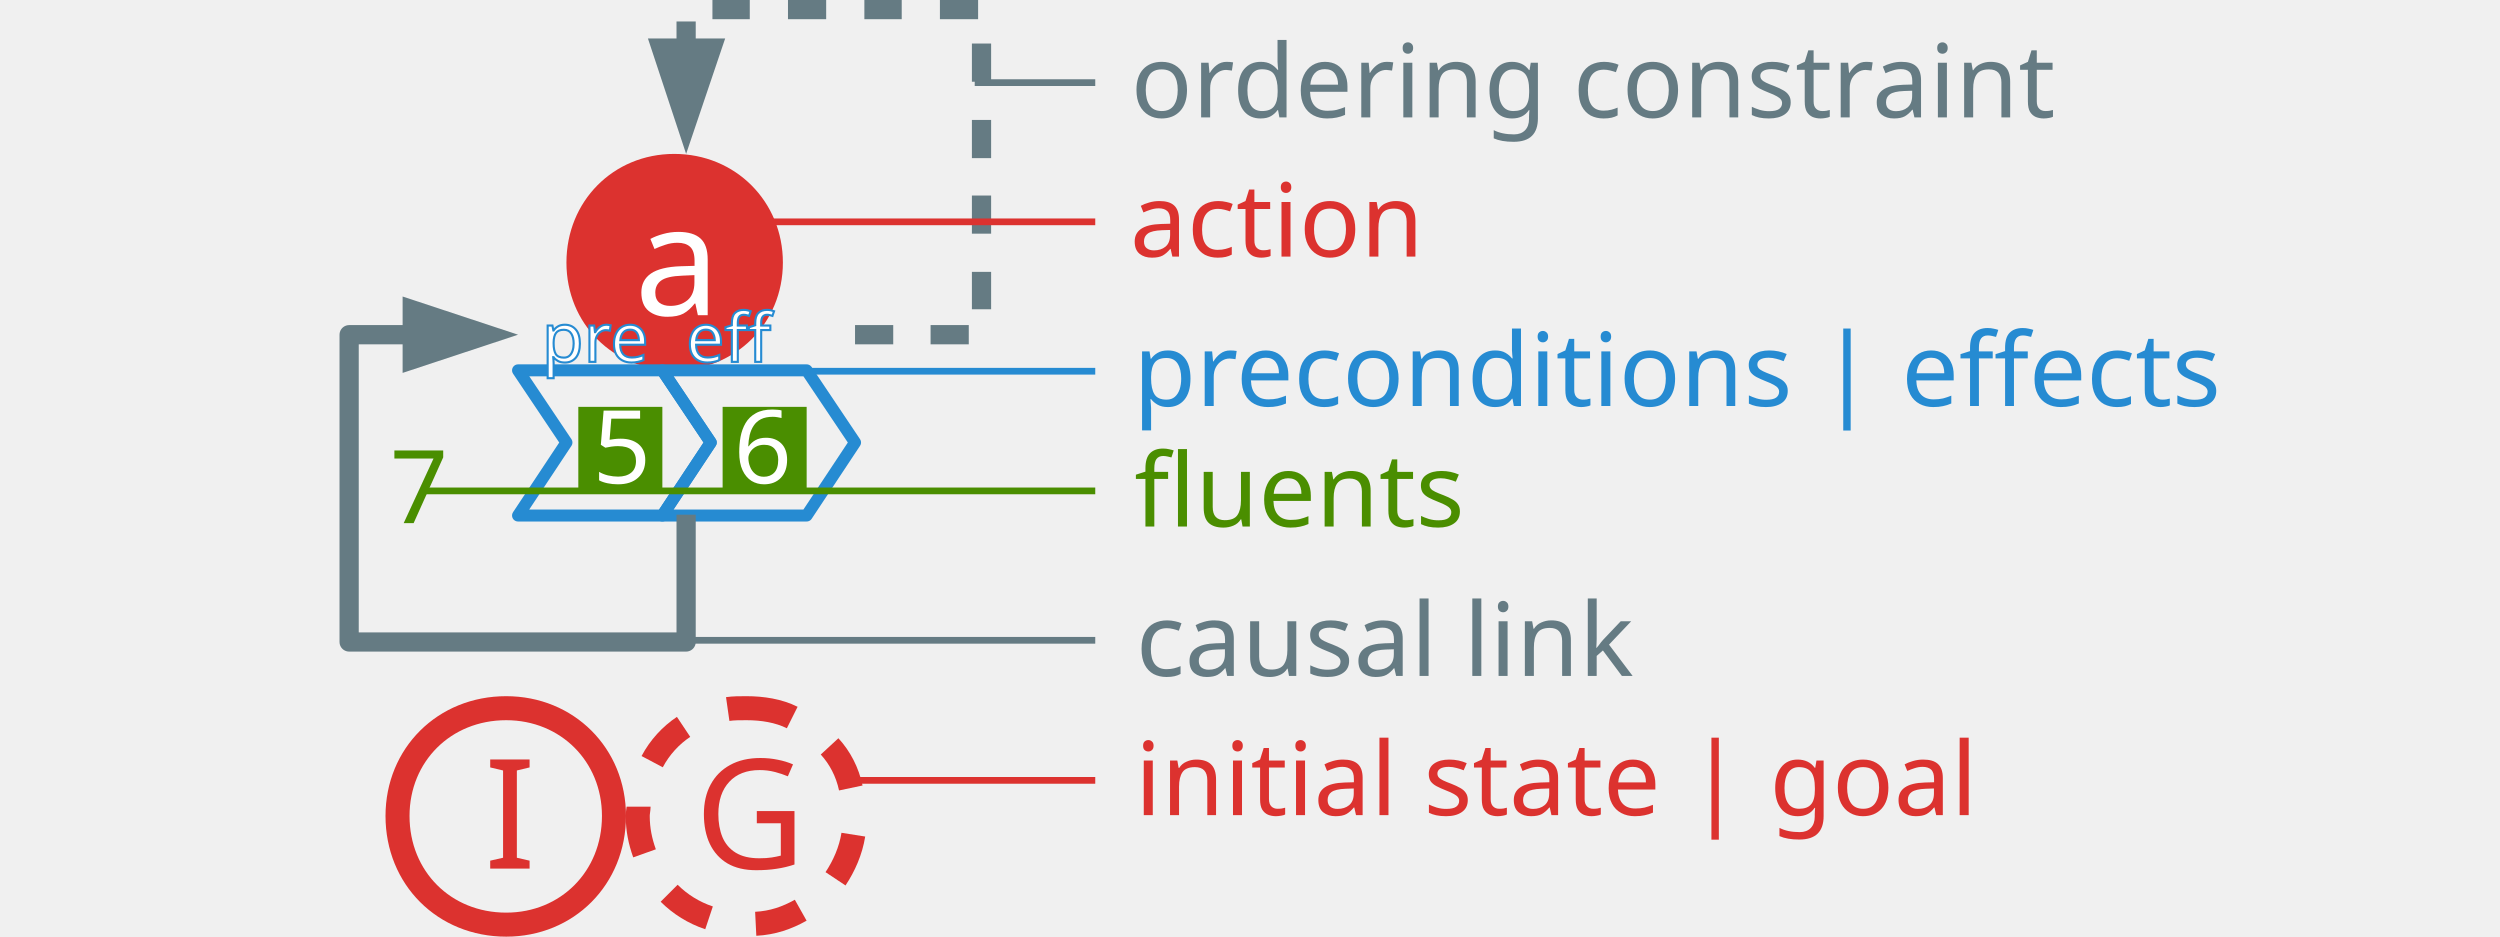
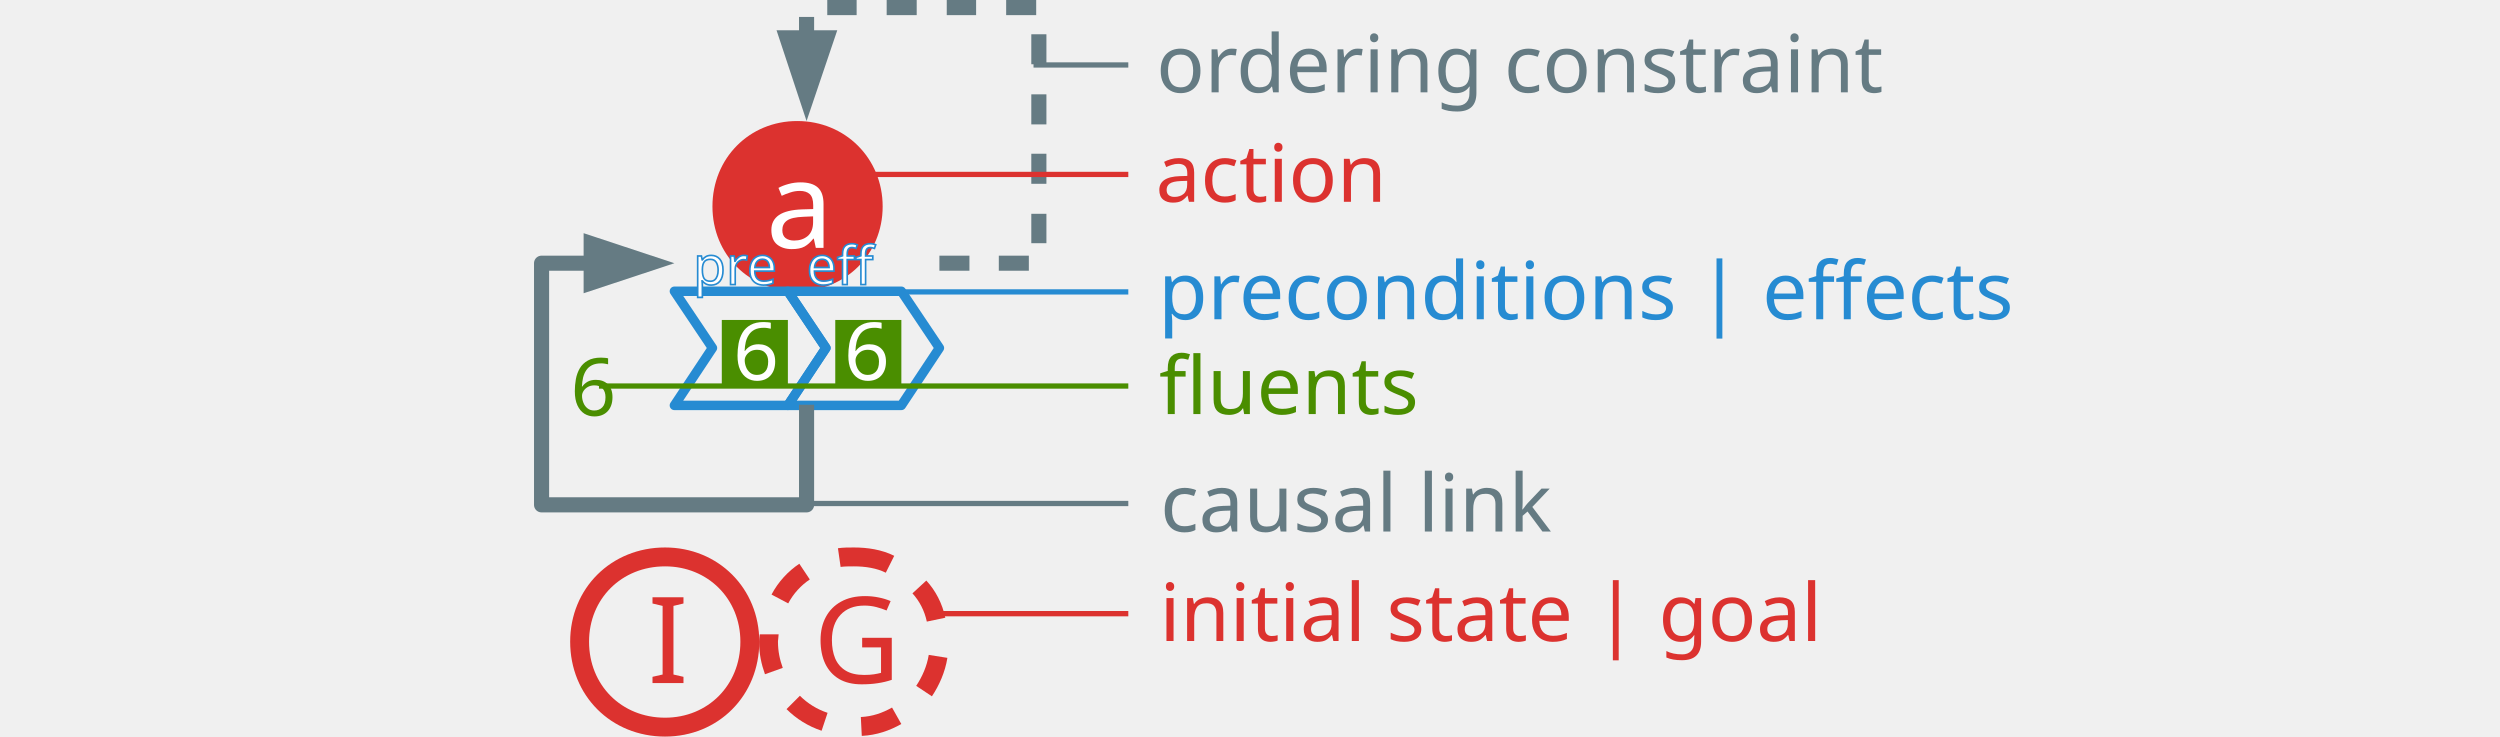
- <svg xmlns="http://www.w3.org/2000/svg" id="svg2" version="1.1" width="368.157" height="137.934" xml:space="preserve">
+ <svg xmlns="http://www.w3.org/2000/svg" id="svg2" version="1.1" width="468.157" height="137.934" xml:space="preserve">
  <defs id="defs6">
    <clipPath clipPathUnits="userSpaceOnUse" id="clipPath16">
      <path d="m 0,0.1 595.2,0 0,841.8 L 0,841.9 0,0.1 z" clip-rule="evenodd" id="path18" />
    </clipPath>
  </defs>
-   <g id="g10" transform="matrix(1.25,0,0,-1.25,16.03999,1018.54)">
+   <g id="g10" transform="matrix(1.25,0,0,-1.25,66.03999,1018.54)">
    <g id="g12">
      <g id="g14" clip-path="url(#clipPath16)">
        <g id="g88" />
        <g id="g142" />
        <g id="g200" />
        <g id="g212" />
        <g id="g224" />
        <g id="g236" />
        <g id="g248" />
        <g id="g260" />
        <g id="g3243">
          <path id="path22" style="fill:#dc322f;fill-opacity:1;fill-rule:evenodd;stroke:none" d="m 66.6,796.7 c 7.2,0 12.8,-5.6 12.8,-12.8 0,-7.2 -5.6,-12.7 -12.8,-12.7 -7.2,0 -12.7,5.5 -12.7,12.7 0,7.2 5.5,12.8 12.7,12.8 z m -12.7,0 0,0 z m 25.5,-25.6 0,0 z" />
          <g id="g24">
            <text id="text26" transform="matrix(1,0,0,-1,61.9,777.7)">
              <tspan id="tspan28" y="0" x="0" style="font-size:18px;font-variant:normal;font-weight:normal;writing-mode:lr-tb;fill:#ffffff;fill-opacity:1;fill-rule:nonzero;stroke:none;font-family:Aller;-inkscape-font-specification:Aller">a</tspan>
            </text>
          </g>
          <g id="g30">
            <path id="path32" style="fill:none;stroke:#268bd2;stroke-width:1.415;stroke-linecap:butt;stroke-linejoin:round;stroke-miterlimit:10;stroke-opacity:1;stroke-dasharray:none" d="m 48.2,771.2 17,0 5.7,-8.5 -5.7,-8.6 -17,0 5.7,8.6 -5.7,8.5 z" />
          </g>
          <g id="g34">
            <path id="path36" style="fill:none;stroke:#268bd2;stroke-width:1.415;stroke-linecap:butt;stroke-linejoin:round;stroke-miterlimit:10;stroke-opacity:1;stroke-dasharray:none" d="m 48.2,771.2 0,0 z" />
          </g>
          <g id="g38">
            <path id="path40" style="fill:none;stroke:#268bd2;stroke-width:1.415;stroke-linecap:butt;stroke-linejoin:round;stroke-miterlimit:10;stroke-opacity:1;stroke-dasharray:none" d="m 70.9,754.1 0,0 z" />
          </g>
          <g id="g42">
            <text id="text44" transform="matrix(1,0,0,-1,51,772.2)">
              <tspan id="tspan46" y="0" x="0 4.192 8.392" style="font-size:8px;font-variant:normal;font-weight:normal;writing-mode:lr-tb;fill:#ffffff;fill-opacity:1;fill-rule:nonzero;stroke:#268bd2;stroke-width:0.25;stroke-linecap:butt;stroke-linejoin:miter;stroke-miterlimit:10;stroke-opacity:1;stroke-dasharray:none;font-family:AllerDisplay;-inkscape-font-specification:AllerDisplay">pre</tspan>
            </text>
          </g>
          <g id="g48">
            <path id="path50" style="fill:none;stroke:#268bd2;stroke-width:1.415;stroke-linecap:butt;stroke-linejoin:round;stroke-miterlimit:10;stroke-opacity:1;stroke-dasharray:none" d="m 65.2,771.2 17,0 5.7,-8.5 -5.7,-8.6 -17,0 5.7,8.6 -5.7,8.5 z" />
          </g>
          <g id="g52">
            <path id="path54" style="fill:none;stroke:#268bd2;stroke-width:1.415;stroke-linecap:butt;stroke-linejoin:round;stroke-miterlimit:10;stroke-opacity:1;stroke-dasharray:none" d="m 65.2,771.2 0,0 z" />
          </g>
          <g id="g56">
            <path id="path58" style="fill:none;stroke:#268bd2;stroke-width:1.415;stroke-linecap:butt;stroke-linejoin:round;stroke-miterlimit:10;stroke-opacity:1;stroke-dasharray:none" d="m 87.9,754.1 0,0 z" />
          </g>
          <g id="g60">
            <text id="text62" transform="matrix(1,0,0,-1,68,772.2)">
              <tspan id="tspan64" y="0" x="0 4.296 8.088" style="font-size:8px;font-variant:normal;font-weight:normal;writing-mode:lr-tb;fill:#ffffff;fill-opacity:1;fill-rule:nonzero;stroke:#268bd2;stroke-width:0.25;stroke-linecap:butt;stroke-linejoin:miter;stroke-miterlimit:10;stroke-opacity:1;stroke-dasharray:none;font-family:AllerDisplay;-inkscape-font-specification:AllerDisplay">eff</tspan>
            </text>
          </g>
          <path id="path66" style="fill:#4a8e00;fill-opacity:1;fill-rule:evenodd;stroke:none" d="m 77.2,757 -4.9,0 0,9.9 9.9,0 0,-9.9 -5,0 z" />
          <g id="g68">
            <text id="text70" transform="matrix(1,0,0,-1,73.6,757.9)">
              <tspan id="tspan72" y="0" x="0" style="font-size:12px;font-variant:normal;font-weight:normal;writing-mode:lr-tb;fill:#ffffff;fill-opacity:1;fill-rule:nonzero;stroke:none;font-family:AllerDisplay;-inkscape-font-specification:AllerDisplay">6</tspan>
            </text>
          </g>
          <path id="path74" style="fill:#4a8e00;fill-opacity:1;fill-rule:evenodd;stroke:none" d="m 60.2,757 -4.9,0 0,9.9 9.9,0 0,-9.9 -5,0 z" />
          <g id="g76">
            <text id="text78" transform="matrix(1,0,0,-1,57,757.9)">
-               <tspan id="tspan80" y="0" x="0" style="font-size:12px;font-variant:normal;font-weight:normal;writing-mode:lr-tb;fill:#ffffff;fill-opacity:1;fill-rule:nonzero;stroke:none;font-family:AllerDisplay;-inkscape-font-specification:AllerDisplay">5</tspan>
+               <tspan id="tspan80" y="0" x="0" style="font-size:12px;font-variant:normal;font-weight:normal;writing-mode:lr-tb;fill:#ffffff;fill-opacity:1;fill-rule:nonzero;stroke:none;font-family:AllerDisplay;-inkscape-font-specification:AllerDisplay">6</tspan>
            </text>
          </g>
          <g id="g82">
            <path id="path84" style="fill:none;stroke:#657b83;stroke-width:2.264;stroke-linecap:butt;stroke-linejoin:round;stroke-miterlimit:10;stroke-opacity:1;stroke-dasharray:none" d="m 68,754.2 0,-15 -39.7,0 0,36.2 6.9,0" />
          </g>
          <path id="path86" style="fill:#657b83;fill-opacity:1;fill-rule:evenodd;stroke:none" d="m 48.2,775.4 -13.6,4.5 0,-9 13.6,4.5 z" />
-           <g id="g90">
+           <g id="g90" transform="translate(-0.4730275,-0.6307033)">
            <text id="text92" transform="matrix(1,0,0,-1,33.1,753.2)">
-               <tspan id="tspan94" y="0" x="0" style="font-size:12px;font-variant:normal;font-weight:normal;writing-mode:lr-tb;fill:#4a8e00;fill-opacity:1;fill-rule:nonzero;stroke:none;font-family:AllerDisplay;-inkscape-font-specification:AllerDisplay">7</tspan>
+               <tspan id="tspan94" y="0" x="0" style="font-size:12px;font-variant:normal;font-weight:normal;writing-mode:lr-tb;fill:#4a8e00;fill-opacity:1;fill-rule:nonzero;stroke:none;font-family:AllerDisplay;-inkscape-font-specification:AllerDisplay">6</tspan>
            </text>
          </g>
          <g id="g96">
            <path id="path98" style="fill:none;stroke:#657b83;stroke-width:2.264;stroke-linecap:butt;stroke-linejoin:round;stroke-miterlimit:10;stroke-opacity:1;stroke-dasharray:none" d="m 87.9,775.4 4.5,0" />
          </g>
          <g id="g100">
            <path id="path102" style="fill:none;stroke:#657b83;stroke-width:2.264;stroke-linecap:butt;stroke-linejoin:round;stroke-miterlimit:10;stroke-opacity:1;stroke-dasharray:none" d="m 96.8,775.4 4.5,0" />
          </g>
          <g id="g104">
            <path id="path106" style="fill:none;stroke:#657b83;stroke-width:2.264;stroke-linecap:butt;stroke-linejoin:round;stroke-miterlimit:10;stroke-opacity:1;stroke-dasharray:none" d="m 102.8,778.4 0,4.4" />
          </g>
          <g id="g108">
            <path id="path110" style="fill:none;stroke:#657b83;stroke-width:2.264;stroke-linecap:butt;stroke-linejoin:round;stroke-miterlimit:10;stroke-opacity:1;stroke-dasharray:none" d="m 102.8,787.3 0,4.5" />
          </g>
          <g id="g112">
            <path id="path114" style="fill:none;stroke:#657b83;stroke-width:2.264;stroke-linecap:butt;stroke-linejoin:round;stroke-miterlimit:10;stroke-opacity:1;stroke-dasharray:none" d="m 102.8,796.2 0,4.5" />
          </g>
          <g id="g116">
            <path id="path118" style="fill:none;stroke:#657b83;stroke-width:2.264;stroke-linecap:butt;stroke-linejoin:round;stroke-miterlimit:10;stroke-opacity:1;stroke-dasharray:none" d="m 102.8,805.2 0,4.5" />
          </g>
          <g id="g120">
            <path id="path122" style="fill:none;stroke:#657b83;stroke-width:2.264;stroke-linecap:butt;stroke-linejoin:round;stroke-miterlimit:10;stroke-opacity:1;stroke-dasharray:none" d="m 102.4,813.7 -4.5,0" />
          </g>
          <g id="g124">
            <path id="path126" style="fill:none;stroke:#657b83;stroke-width:2.264;stroke-linecap:butt;stroke-linejoin:round;stroke-miterlimit:10;stroke-opacity:1;stroke-dasharray:none" d="m 93.4,813.7 -4.4,0" />
          </g>
          <g id="g128">
            <path id="path130" style="fill:none;stroke:#657b83;stroke-width:2.264;stroke-linecap:butt;stroke-linejoin:round;stroke-miterlimit:10;stroke-opacity:1;stroke-dasharray:none" d="m 84.5,813.7 -4.5,0" />
          </g>
          <g id="g132">
            <path id="path134" style="fill:none;stroke:#657b83;stroke-width:2.264;stroke-linecap:butt;stroke-linejoin:round;stroke-miterlimit:10;stroke-opacity:1;stroke-dasharray:none" d="m 75.5,813.7 -4.4,0" />
          </g>
          <g id="g136">
            <path id="path138" style="fill:none;stroke:#657b83;stroke-width:2.264;stroke-linecap:butt;stroke-linejoin:round;stroke-miterlimit:10;stroke-opacity:1;stroke-dasharray:none" d="m 68,812.3 0,-2.6" />
          </g>
          <path id="path140" style="fill:#657b83;fill-opacity:1;fill-rule:evenodd;stroke:none" d="m 68,796.7 4.6,13.6 -9.1,0 4.5,-13.6 z" />
          <g id="g144">
            <path id="path146" style="fill:none;stroke:#dc322f;stroke-width:2.83;stroke-linecap:butt;stroke-linejoin:round;stroke-miterlimit:10;stroke-opacity:1;stroke-dasharray:none" d="m 72.9,731.3 c 0.7,0.1 1.4,0.1 2.2,0.1 1.9,0 3.8,-0.3 5.4,-1.1" />
          </g>
          <g id="g148">
            <path id="path150" style="fill:none;stroke:#dc322f;stroke-width:2.83;stroke-linecap:butt;stroke-linejoin:round;stroke-miterlimit:10;stroke-opacity:1;stroke-dasharray:none" d="m 84.9,726.9 c 1.2,-1.3 2.1,-3 2.5,-4.9" />
          </g>
          <g id="g152">
            <path id="path154" style="fill:none;stroke:#dc322f;stroke-width:2.83;stroke-linecap:butt;stroke-linejoin:round;stroke-miterlimit:10;stroke-opacity:1;stroke-dasharray:none" d="m 87.7,716.5 c -0.3,-1.9 -1.1,-3.7 -2.1,-5.2" />
          </g>
          <g id="g156">
            <path id="path158" style="fill:none;stroke:#dc322f;stroke-width:2.83;stroke-linecap:butt;stroke-linejoin:round;stroke-miterlimit:10;stroke-opacity:1;stroke-dasharray:none" d="m 81.5,707.6 c -1.6,-0.9 -3.3,-1.5 -5.3,-1.6" />
          </g>
          <g id="g160">
            <path id="path162" style="fill:none;stroke:#dc322f;stroke-width:2.83;stroke-linecap:butt;stroke-linejoin:round;stroke-miterlimit:10;stroke-opacity:1;stroke-dasharray:none" d="m 70.7,706.7 c -1.8,0.6 -3.4,1.6 -4.7,2.9" />
          </g>
          <g id="g164">
            <path id="path166" style="fill:none;stroke:#dc322f;stroke-width:2.83;stroke-linecap:butt;stroke-linejoin:round;stroke-miterlimit:10;stroke-opacity:1;stroke-dasharray:none" d="m 63.1,714.3 c -0.5,1.4 -0.8,2.8 -0.8,4.4 0,0.4 0.1,0.8 0.1,1.1" />
          </g>
          <g id="g168">
            <path id="path170" style="fill:none;stroke:#dc322f;stroke-width:2.83;stroke-linecap:butt;stroke-linejoin:round;stroke-miterlimit:10;stroke-opacity:1;stroke-dasharray:none" d="m 64,725.1 c 0.9,1.7 2.2,3.1 3.7,4.1" />
          </g>
          <g id="g172">
            <text id="text174" transform="matrix(1,0,0,-1,69,712.5)">
              <tspan id="tspan176" y="0" x="0" style="font-size:18px;font-variant:normal;font-weight:normal;writing-mode:lr-tb;fill:#dc322f;fill-opacity:1;fill-rule:nonzero;stroke:none;font-family:Aller;-inkscape-font-specification:Aller">G</tspan>
            </text>
          </g>
          <g id="g178">
            <path id="path180" style="fill:none;stroke:#dc322f;stroke-width:2.83;stroke-linecap:butt;stroke-linejoin:round;stroke-miterlimit:10;stroke-opacity:1;stroke-dasharray:none" d="m 46.8,731.4 c 7.2,0 12.7,-5.5 12.7,-12.7 0,-7.3 -5.5,-12.8 -12.7,-12.8 -7.3,0 -12.8,5.5 -12.8,12.8 0,7.2 5.5,12.7 12.8,12.7 z" />
          </g>
          <g id="g182">
            <path id="path184" style="fill:none;stroke:#dc322f;stroke-width:2.83;stroke-linecap:butt;stroke-linejoin:round;stroke-miterlimit:10;stroke-opacity:1;stroke-dasharray:none" d="m 34,731.4 0,0 z" />
          </g>
          <g id="g186">
            <path id="path188" style="fill:none;stroke:#dc322f;stroke-width:2.83;stroke-linecap:butt;stroke-linejoin:round;stroke-miterlimit:10;stroke-opacity:1;stroke-dasharray:none" d="m 59.6,705.9 0,0 z" />
          </g>
          <g id="g190">
            <text id="text192" transform="matrix(1,0,0,-1,44.2,712.5)">
              <tspan id="tspan194" y="0" x="0" style="font-size:18px;font-variant:normal;font-weight:normal;writing-mode:lr-tb;fill:#dc322f;fill-opacity:1;fill-rule:nonzero;stroke:none;font-family:Aller;-inkscape-font-specification:Aller">I</tspan>
            </text>
          </g>
          <g id="g196">
            <path id="path198" style="fill:none;stroke:#dc322f;stroke-width:0.792;stroke-linecap:butt;stroke-linejoin:round;stroke-miterlimit:10;stroke-opacity:1;stroke-dasharray:none" d="m 76.5,788.7 39.7,0" />
          </g>
          <g id="g202">
            <text id="text204" transform="matrix(1,0,0,-1,120.3,784.6)">
              <tspan id="tspan206" y="0" x="0 6.204 11.988 16.284 19.776 26.676" style="font-size:12px;font-variant:normal;font-weight:normal;writing-mode:lr-tb;fill:#dc322f;fill-opacity:1;fill-rule:nonzero;stroke:none;font-family:Aller;-inkscape-font-specification:Aller">action</tspan>
            </text>
          </g>
          <g id="g208">
            <path id="path210" style="fill:none;stroke:#657b83;stroke-width:0.792;stroke-linecap:butt;stroke-linejoin:round;stroke-miterlimit:10;stroke-opacity:1;stroke-dasharray:none" d="m 102,805.1 14.2,0" />
          </g>
          <g id="g214">
            <text id="text216" transform="matrix(1,0,0,-1,120.4,801)">
              <tspan id="tspan218" y="0" x="0 6.984 11.184 18.18 24.972 29.376 32.868 39.768 46.368 49.26 54.756 61.74 68.724 74.208 78.504 82.8 89.004 92.496 99.48" style="font-size:12px;font-variant:normal;font-weight:normal;writing-mode:lr-tb;fill:#657b83;fill-opacity:1;fill-rule:nonzero;stroke:none;font-family:Aller;-inkscape-font-specification:Aller">ordering constraint</tspan>
            </text>
          </g>
          <g id="g220">
            <path id="path222" style="fill:none;stroke:#657b83;stroke-width:0.792;stroke-linecap:butt;stroke-linejoin:round;stroke-miterlimit:10;stroke-opacity:1;stroke-dasharray:none" d="m 68,739.4 48.2,0" />
          </g>
          <g id="g226">
            <text id="text228" transform="matrix(1,0,0,-1,121,735.2)">
              <tspan id="tspan230" y="0" x="0 5.7 11.988 18.792 24.276 30.564 34.152 37.044 40.632 44.028 51.012" style="font-size:12px;font-variant:normal;font-weight:normal;writing-mode:lr-tb;fill:#657b83;fill-opacity:1;fill-rule:nonzero;stroke:none;font-family:Aller;-inkscape-font-specification:Aller">causal link</tspan>
            </text>
          </g>
          <g id="g232">
            <path id="path234" style="fill:none;stroke:#268bd2;stroke-width:0.792;stroke-linecap:butt;stroke-linejoin:round;stroke-miterlimit:10;stroke-opacity:1;stroke-dasharray:none" d="m 82.2,771.1 34,0" />
          </g>
          <g id="g238">
            <text id="text240" transform="matrix(1,0,0,-1,120.7,767)">
              <tspan id="tspan242" y="0" x="0 7.092 11.292 17.976 23.472 30.456 37.356 44.448 47.94 52.236 55.728 62.712 69.612 75.096 77.988 81.984" style="font-size:12px;font-variant:normal;font-weight:normal;writing-mode:lr-tb;fill:#268bd2;fill-opacity:1;fill-rule:nonzero;stroke:none;font-family:Aller;-inkscape-font-specification:Aller">preconditions | effects</tspan>
            </text>
          </g>
          <g id="g244">
            <path id="path246" style="fill:none;stroke:#4a8e00;stroke-width:0.792;stroke-linecap:butt;stroke-linejoin:round;stroke-miterlimit:10;stroke-opacity:1;stroke-dasharray:none" d="m 36.9,757 79.3,0" />
          </g>
          <g id="g250">
            <text id="text252" transform="matrix(1,0,0,-1,120.8,752.8)">
              <tspan y="0" x="0" id="tspan254" style="font-size:12px;font-variant:normal;font-weight:normal;writing-mode:lr-tb;fill:#4a8e00;fill-opacity:1;fill-rule:nonzero;stroke:none;font-family:Aller;-inkscape-font-specification:Aller">fluents</tspan>
            </text>
          </g>
          <g id="g256">
            <path id="path258" style="fill:none;stroke:#dc322f;stroke-width:0.792;stroke-linecap:butt;stroke-linejoin:round;stroke-miterlimit:10;stroke-opacity:1;stroke-dasharray:none" d="m 87.9,722.9 28.3,0" />
          </g>
          <g id="g262">
            <text id="text264" transform="matrix(1,0,0,-1,120.9,718.8)">
              <tspan id="tspan266" y="0" x="0 3.492 10.392 13.884 18.18 21.672 27.876 31.464 34.356 39.84 44.136 50.424 54.72 61.404 64.296 68.292 71.184 77.58 84.564 90.768" style="font-size:12px;font-variant:normal;font-weight:normal;writing-mode:lr-tb;fill:#dc322f;fill-opacity:1;fill-rule:nonzero;stroke:none;font-family:Aller;-inkscape-font-specification:Aller">initial state | goal</tspan>
            </text>
          </g>
        </g>
      </g>
    </g>
  </g>
</svg>
